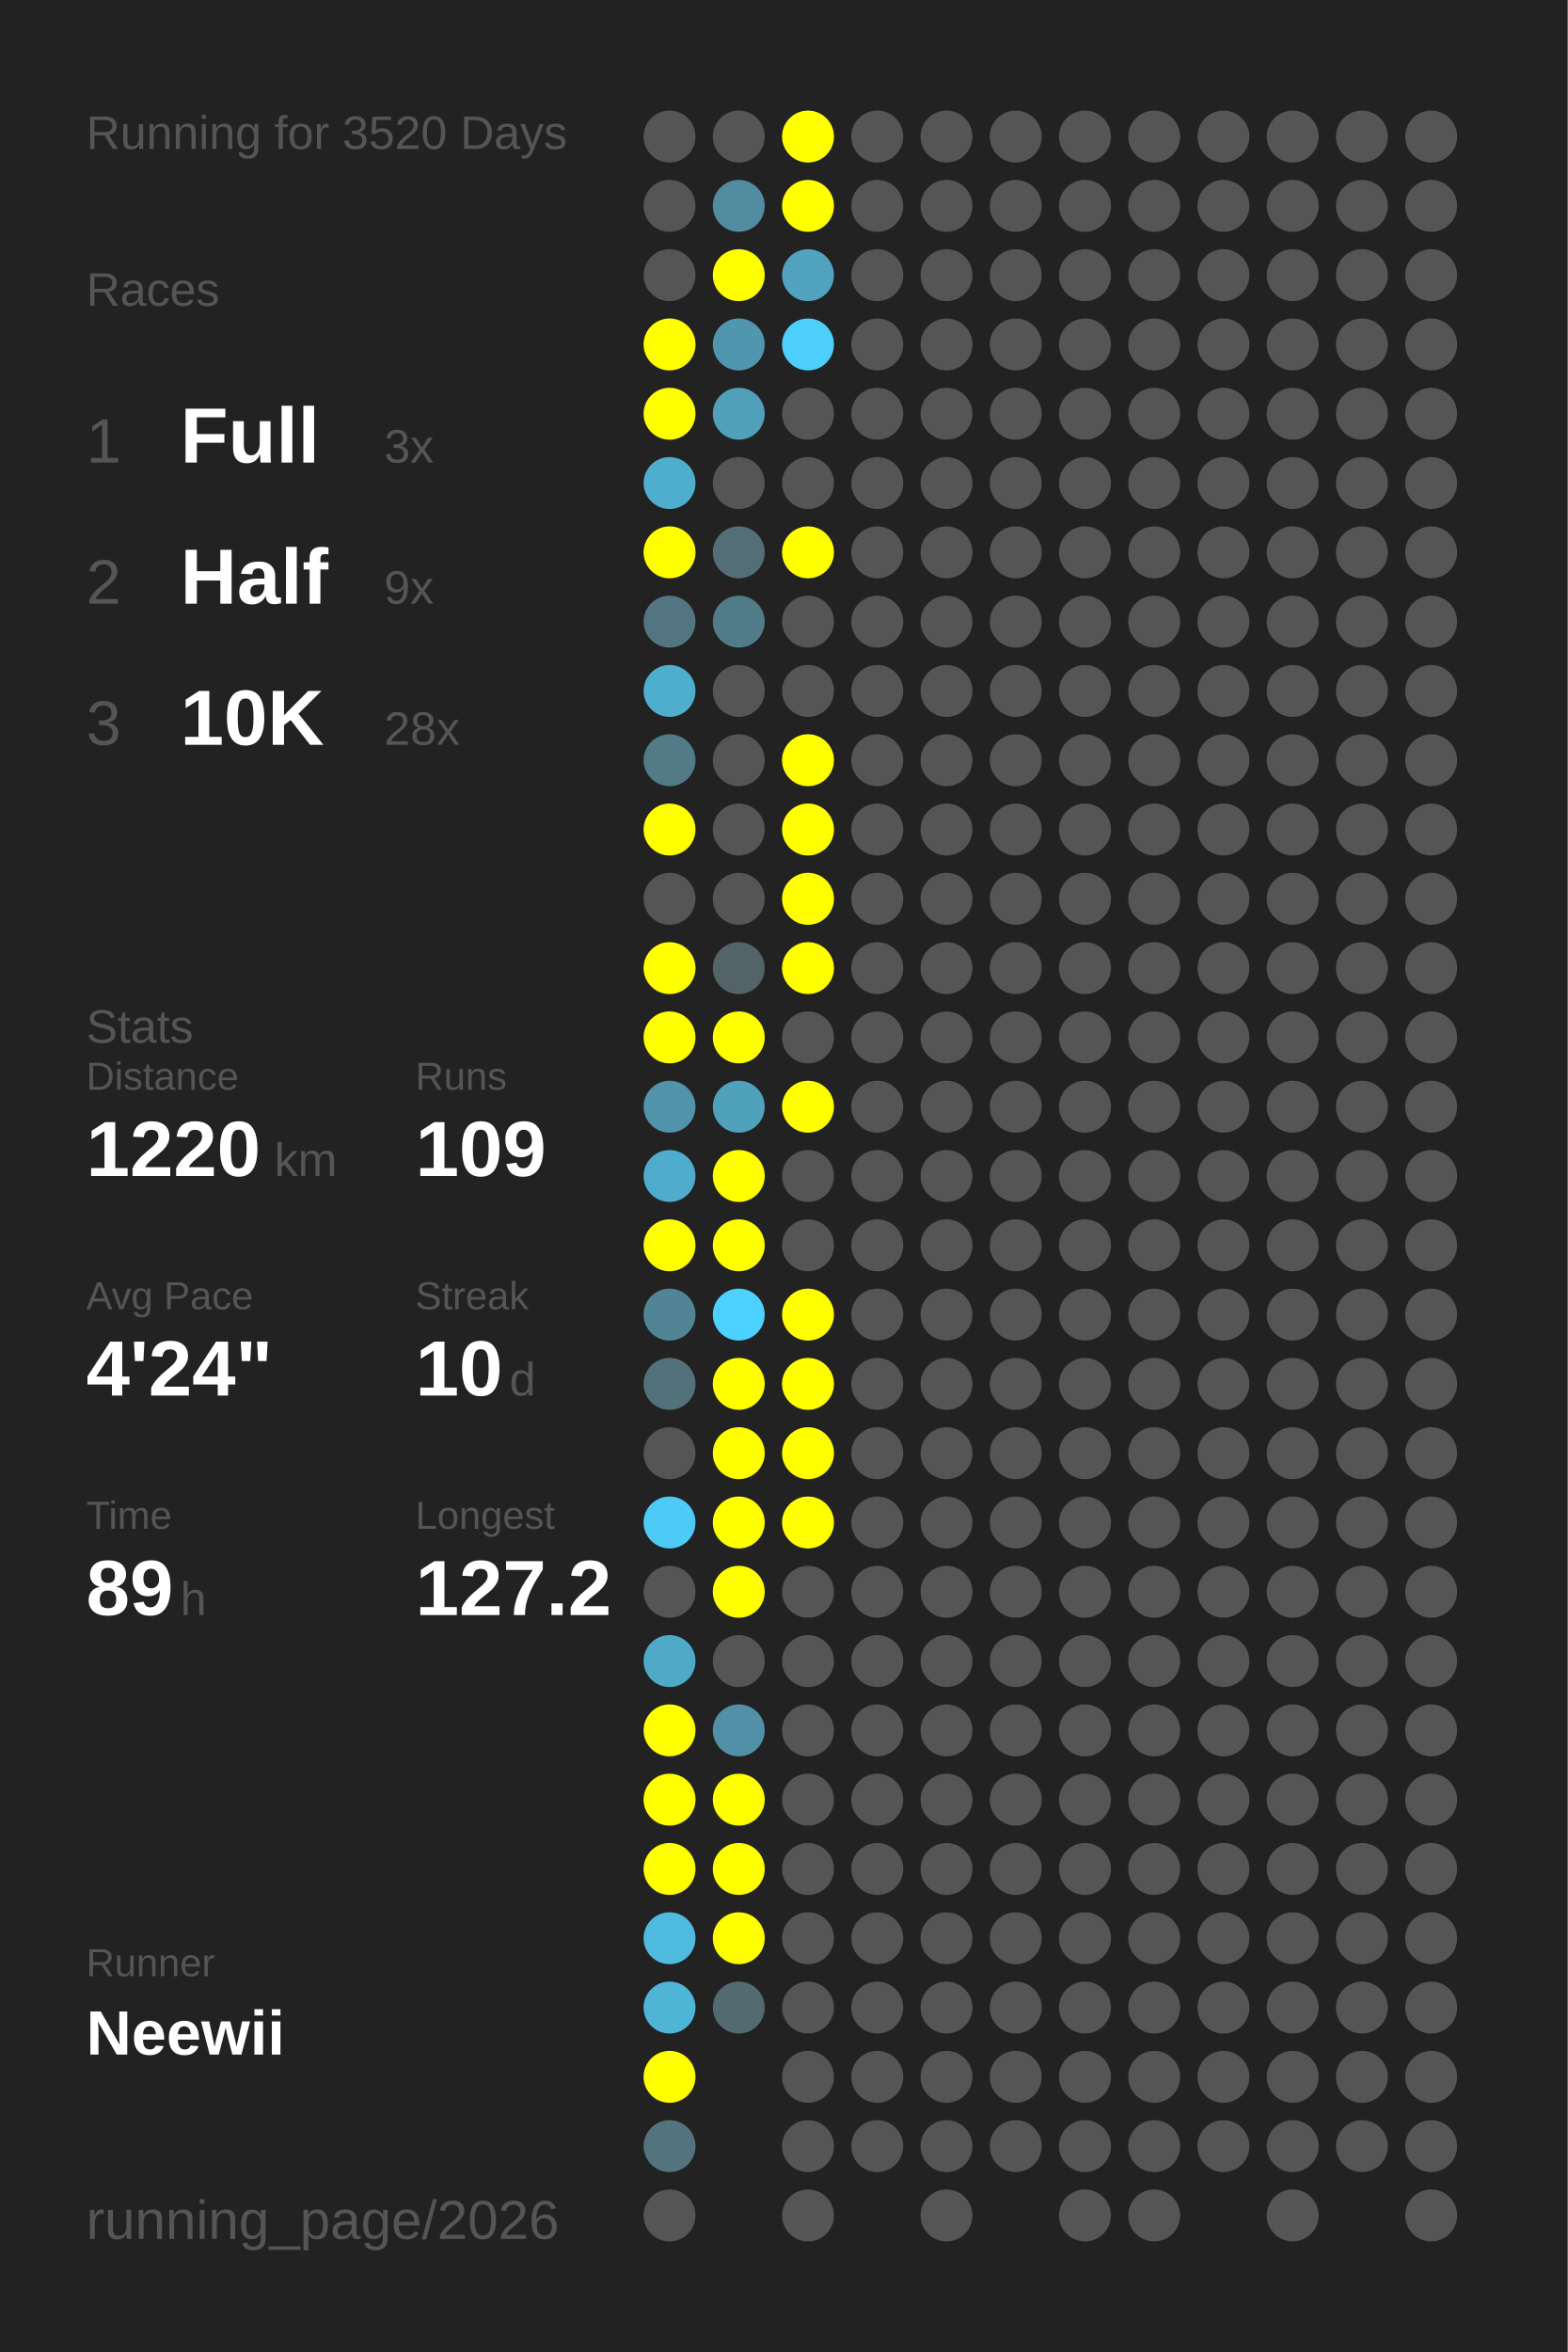
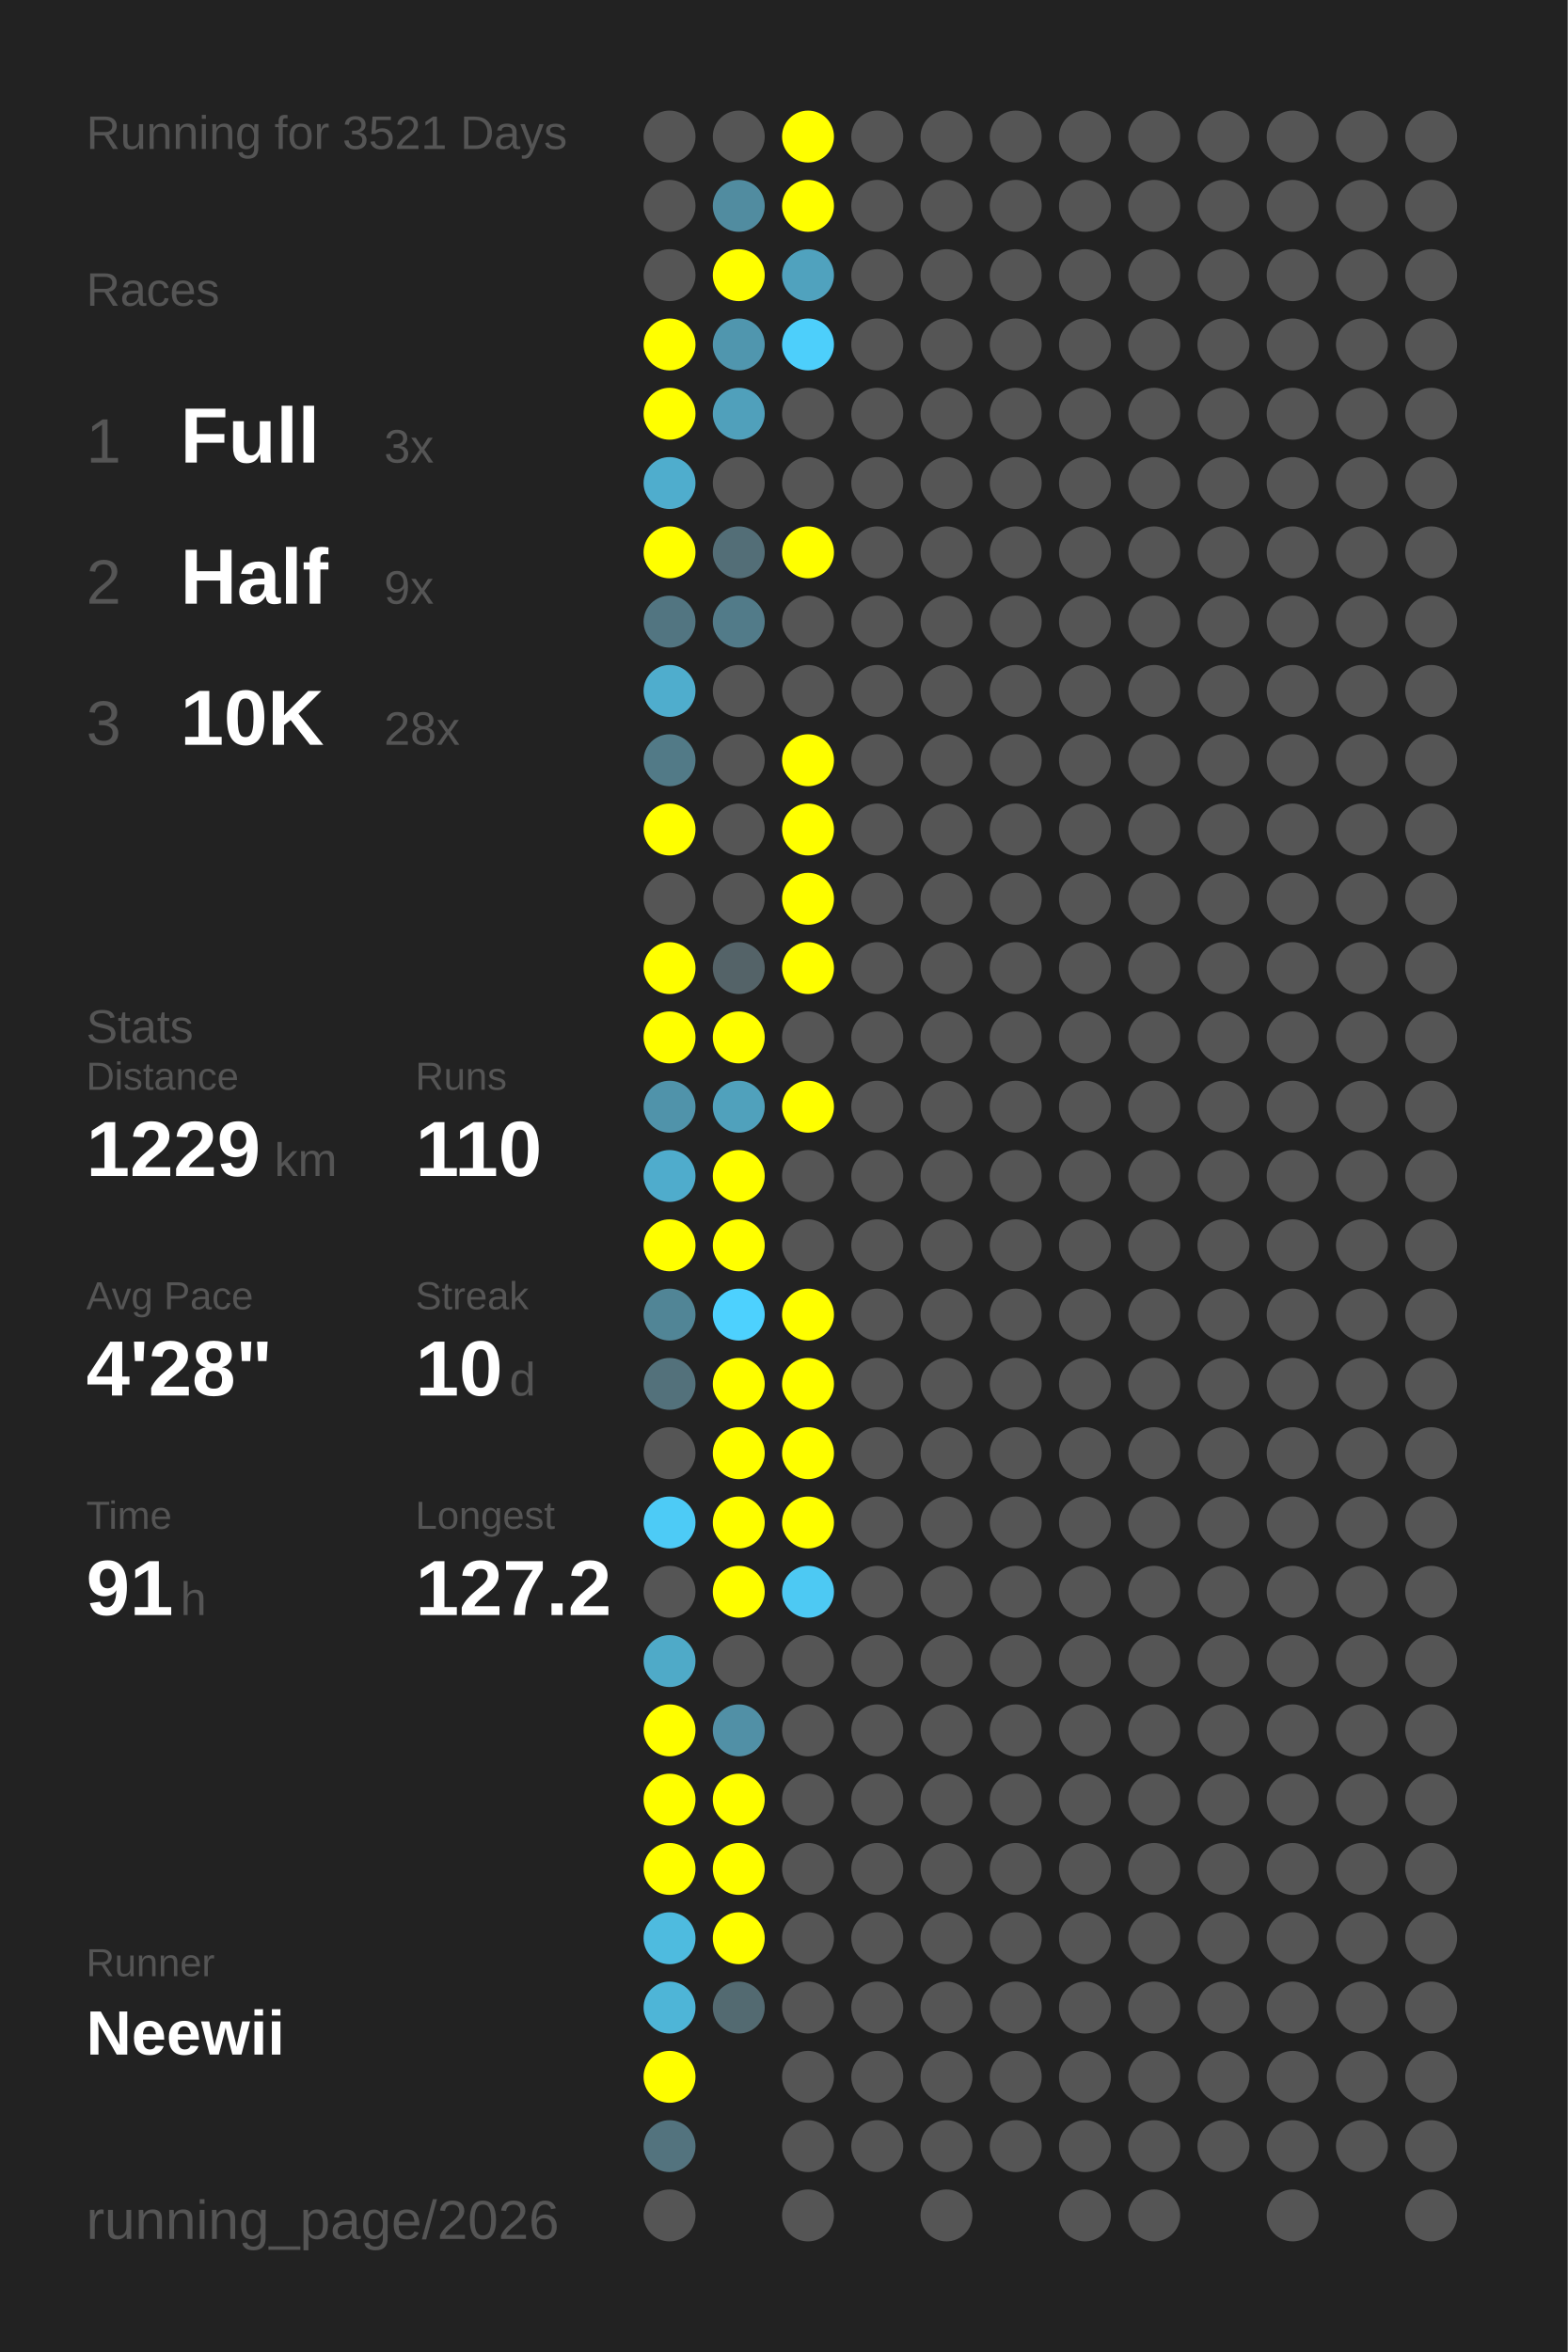
<svg xmlns="http://www.w3.org/2000/svg" baseProfile="full" height="300mm" version="1.1" viewBox="0,0,200,300" width="200mm">
  <defs />
  <rect fill="#222222" height="300" width="200" x="0" y="0" />
-   <text fill="#555555" style="font-size:6px; font-family:Arial;" x="11" y="19">Running for 3520 Days</text>
+   <text fill="#555555" style="font-size:6px; font-family:Arial;" x="11" y="19">Running for 3521 Days</text>
  <text fill="#555555" style="font-size:6px; font-family:Arial;" x="11" y="39">Races</text>
  <text fill="#555555" style="font-size:8px; font-family:Arial;" x="11" y="59">1</text>
  <text fill="#FFFFFF" style="font-size:10px; font-family:Arial; font-weight:bold;" x="23" y="59">Full</text>
  <text fill="#555555" style="font-size:6px; font-family:Arial;" x="49" y="59">3x</text>
  <text fill="#555555" style="font-size:8px; font-family:Arial;" x="11" y="77">2</text>
  <text fill="#FFFFFF" style="font-size:10px; font-family:Arial; font-weight:bold;" x="23" y="77">Half</text>
  <text fill="#555555" style="font-size:6px; font-family:Arial;" x="49" y="77">9x</text>
  <text fill="#555555" style="font-size:8px; font-family:Arial;" x="11" y="95">3</text>
  <text fill="#FFFFFF" style="font-size:10px; font-family:Arial; font-weight:bold;" x="23" y="95">10K</text>
  <text fill="#555555" style="font-size:6px; font-family:Arial;" x="49" y="95">28x</text>
  <text fill="#555555" style="font-size:6px; font-family:Arial;" x="11" y="133">Stats</text>
  <text fill="#555555" style="font-size:5px; font-family:Arial;" x="11" y="139">Distance</text>
-   <text fill="#FFFFFF" style="font-size:10px; font-family:Arial; font-weight:bold;" x="11" y="150">1220</text>
+   <text fill="#FFFFFF" style="font-size:10px; font-family:Arial; font-weight:bold;" x="11" y="150">1229</text>
  <text fill="#555555" style="font-size:6px; font-family:Arial;" x="35" y="150">km</text>
  <text fill="#555555" style="font-size:5px; font-family:Arial;" x="53" y="139">Runs</text>
-   <text fill="#FFFFFF" style="font-size:10px; font-family:Arial; font-weight:bold;" x="53" y="150">109</text>
+   <text fill="#FFFFFF" style="font-size:10px; font-family:Arial; font-weight:bold;" x="53" y="150">110</text>
  <text fill="#555555" style="font-size:5px; font-family:Arial;" x="11" y="167">Avg Pace</text>
-   <text fill="#FFFFFF" style="font-size:10px; font-family:Arial; font-weight:bold;" x="11" y="178">4'24"</text>
+   <text fill="#FFFFFF" style="font-size:10px; font-family:Arial; font-weight:bold;" x="11" y="178">4'28"</text>
  <text fill="#555555" style="font-size:5px; font-family:Arial;" x="53" y="167">Streak</text>
  <text fill="#FFFFFF" style="font-size:10px; font-family:Arial; font-weight:bold;" x="53" y="178">10</text>
  <text fill="#555555" style="font-size:6px; font-family:Arial;" x="65" y="178">d</text>
  <text fill="#555555" style="font-size:5px; font-family:Arial;" x="11" y="195">Time</text>
-   <text fill="#FFFFFF" style="font-size:10px; font-family:Arial; font-weight:bold;" x="11" y="206">89</text>
+   <text fill="#FFFFFF" style="font-size:10px; font-family:Arial; font-weight:bold;" x="11" y="206">91</text>
  <text fill="#555555" style="font-size:6px; font-family:Arial;" x="23" y="206">h</text>
  <text fill="#555555" style="font-size:5px; font-family:Arial;" x="53" y="195">Longest</text>
  <text fill="#FFFFFF" style="font-size:10px; font-family:Arial; font-weight:bold;" x="53" y="206">127.2</text>
  <text fill="#555555" style="font-size:5px; font-family:Arial;" x="11" y="252.065">Runner</text>
  <text fill="#FFFFFF" style="font-size:8px; font-family:Arial; font-weight:bold;" x="11" y="262.065">Neewii</text>
  <text fill="#555555" style="font-size:7px; font-family:Arial;" x="11" y="285.581">running_page/2026</text>
  <circle cx="85.417" cy="17.419" fill="#555555" r="3.312" />
  <circle cx="85.417" cy="26.258" fill="#555555" r="3.312" />
  <circle cx="85.417" cy="35.097" fill="#555555" r="3.312" />
  <circle cx="85.417" cy="43.935" fill="#FFFF00" r="3.312" />
  <circle cx="85.417" cy="52.774" fill="#FFFF00" r="3.312" />
  <circle cx="85.417" cy="61.613" fill="#4fadcd" r="3.312" />
  <circle cx="85.417" cy="70.452" fill="#FFFF00" r="3.312" />
  <circle cx="85.417" cy="79.29" fill="#527581" r="3.312" />
  <circle cx="85.417" cy="88.129" fill="#4fadcd" r="3.312" />
  <circle cx="85.417" cy="96.968" fill="#527a87" r="3.312" />
  <circle cx="85.417" cy="105.806" fill="#FFFF00" r="3.312" />
  <circle cx="85.417" cy="114.645" fill="#555555" r="3.312" />
  <circle cx="85.417" cy="123.484" fill="#FFFF00" r="3.312" />
  <circle cx="85.417" cy="132.323" fill="#FFFF00" r="3.312" />
  <circle cx="85.417" cy="141.161" fill="#5093aa" r="3.312" />
  <circle cx="85.417" cy="150" fill="#4faccc" r="3.312" />
  <circle cx="85.417" cy="158.839" fill="#FFFF00" r="3.312" />
  <circle cx="85.417" cy="167.677" fill="#518596" r="3.312" />
  <circle cx="85.417" cy="176.516" fill="#53717b" r="3.312" />
  <circle cx="85.417" cy="185.355" fill="#555555" r="3.312" />
  <circle cx="85.417" cy="194.194" fill="#4dcbf6" r="3.312" />
  <circle cx="85.417" cy="203.032" fill="#555555" r="3.312" />
  <circle cx="85.417" cy="211.871" fill="#4faac8" r="3.312" />
  <circle cx="85.417" cy="220.71" fill="#FFFF00" r="3.312" />
  <circle cx="85.417" cy="229.548" fill="#FFFF00" r="3.312" />
  <circle cx="85.417" cy="238.387" fill="#FFFF00" r="3.312" />
  <circle cx="85.417" cy="247.226" fill="#4ebbdf" r="3.312" />
  <circle cx="85.417" cy="256.065" fill="#4eb5d7" r="3.312" />
  <circle cx="85.417" cy="264.903" fill="#FFFF00" r="3.312" />
  <circle cx="85.417" cy="273.742" fill="#53737e" r="3.312" />
  <circle cx="85.417" cy="282.581" fill="#555555" r="3.312" />
  <circle cx="94.25" cy="17.419" fill="#555555" r="3.312" />
  <circle cx="94.25" cy="26.258" fill="#518ca0" r="3.312" />
  <circle cx="94.25" cy="35.097" fill="#FFFF00" r="3.312" />
  <circle cx="94.25" cy="43.935" fill="#5096ae" r="3.312" />
  <circle cx="94.25" cy="52.774" fill="#50a0bb" r="3.312" />
  <circle cx="94.25" cy="61.613" fill="#555555" r="3.312" />
  <circle cx="94.25" cy="70.452" fill="#536e77" r="3.312" />
  <circle cx="94.25" cy="79.29" fill="#527b89" r="3.312" />
  <circle cx="94.25" cy="88.129" fill="#555555" r="3.312" />
  <circle cx="94.25" cy="96.968" fill="#555555" r="3.312" />
  <circle cx="94.25" cy="105.806" fill="#555555" r="3.312" />
  <circle cx="94.25" cy="114.645" fill="#555555" r="3.312" />
  <circle cx="94.25" cy="123.484" fill="#546368" r="3.312" />
  <circle cx="94.25" cy="132.323" fill="#FFFF00" r="3.312" />
  <circle cx="94.25" cy="141.161" fill="#50a1bc" r="3.312" />
  <circle cx="94.25" cy="150" fill="#FFFF00" r="3.312" />
  <circle cx="94.25" cy="158.839" fill="#FFFF00" r="3.312" />
  <circle cx="94.25" cy="167.677" fill="#4dd1fe" r="3.312" />
  <circle cx="94.25" cy="176.516" fill="#FFFF00" r="3.312" />
  <circle cx="94.25" cy="185.355" fill="#FFFF00" r="3.312" />
  <circle cx="94.25" cy="194.194" fill="#FFFF00" r="3.312" />
  <circle cx="94.25" cy="203.032" fill="#FFFF00" r="3.312" />
  <circle cx="94.25" cy="211.871" fill="#555555" r="3.312" />
  <circle cx="94.25" cy="220.71" fill="#5190a6" r="3.312" />
  <circle cx="94.25" cy="229.548" fill="#FFFF00" r="3.312" />
  <circle cx="94.25" cy="238.387" fill="#FFFF00" r="3.312" />
  <circle cx="94.25" cy="247.226" fill="#FFFF00" r="3.312" />
  <circle cx="94.25" cy="256.065" fill="#536a71" r="3.312" />
  <circle cx="103.083" cy="17.419" fill="#FFFF00" r="3.312" />
  <circle cx="103.083" cy="26.258" fill="#FFFF00" r="3.312" />
  <circle cx="103.083" cy="35.097" fill="#50a2be" r="3.312" />
  <circle cx="103.083" cy="43.935" fill="#4dcffb" r="3.312" />
  <circle cx="103.083" cy="52.774" fill="#555555" r="3.312" />
  <circle cx="103.083" cy="61.613" fill="#555555" r="3.312" />
  <circle cx="103.083" cy="70.452" fill="#FFFF00" r="3.312" />
  <circle cx="103.083" cy="79.29" fill="#555555" r="3.312" />
  <circle cx="103.083" cy="88.129" fill="#555555" r="3.312" />
  <circle cx="103.083" cy="96.968" fill="#FFFF00" r="3.312" />
  <circle cx="103.083" cy="105.806" fill="#FFFF00" r="3.312" />
  <circle cx="103.083" cy="114.645" fill="#FFFF00" r="3.312" />
  <circle cx="103.083" cy="123.484" fill="#FFFF00" r="3.312" />
  <circle cx="103.083" cy="132.323" fill="#555555" r="3.312" />
  <circle cx="103.083" cy="141.161" fill="#FFFF00" r="3.312" />
  <circle cx="103.083" cy="150" fill="#555555" r="3.312" />
  <circle cx="103.083" cy="158.839" fill="#555555" r="3.312" />
  <circle cx="103.083" cy="167.677" fill="#FFFF00" r="3.312" />
  <circle cx="103.083" cy="176.516" fill="#FFFF00" r="3.312" />
  <circle cx="103.083" cy="185.355" fill="#FFFF00" r="3.312" />
  <circle cx="103.083" cy="194.194" fill="#FFFF00" r="3.312" />
-   <circle cx="103.083" cy="203.032" fill="#555555" r="3.312" />
+   <circle cx="103.083" cy="203.032" fill="#4dc9f3" r="3.312" />
  <circle cx="103.083" cy="211.871" fill="#555555" r="3.312" />
  <circle cx="103.083" cy="220.71" fill="#555555" r="3.312" />
  <circle cx="103.083" cy="229.548" fill="#555555" r="3.312" />
  <circle cx="103.083" cy="238.387" fill="#555555" r="3.312" />
  <circle cx="103.083" cy="247.226" fill="#555555" r="3.312" />
  <circle cx="103.083" cy="256.065" fill="#555555" r="3.312" />
  <circle cx="103.083" cy="264.903" fill="#555555" r="3.312" />
  <circle cx="103.083" cy="273.742" fill="#555555" r="3.312" />
  <circle cx="103.083" cy="282.581" fill="#555555" r="3.312" />
  <circle cx="111.917" cy="17.419" fill="#555555" r="3.312" />
  <circle cx="111.917" cy="26.258" fill="#555555" r="3.312" />
  <circle cx="111.917" cy="35.097" fill="#555555" r="3.312" />
  <circle cx="111.917" cy="43.935" fill="#555555" r="3.312" />
  <circle cx="111.917" cy="52.774" fill="#555555" r="3.312" />
  <circle cx="111.917" cy="61.613" fill="#555555" r="3.312" />
  <circle cx="111.917" cy="70.452" fill="#555555" r="3.312" />
  <circle cx="111.917" cy="79.29" fill="#555555" r="3.312" />
  <circle cx="111.917" cy="88.129" fill="#555555" r="3.312" />
  <circle cx="111.917" cy="96.968" fill="#555555" r="3.312" />
  <circle cx="111.917" cy="105.806" fill="#555555" r="3.312" />
  <circle cx="111.917" cy="114.645" fill="#555555" r="3.312" />
  <circle cx="111.917" cy="123.484" fill="#555555" r="3.312" />
  <circle cx="111.917" cy="132.323" fill="#555555" r="3.312" />
  <circle cx="111.917" cy="141.161" fill="#555555" r="3.312" />
  <circle cx="111.917" cy="150" fill="#555555" r="3.312" />
  <circle cx="111.917" cy="158.839" fill="#555555" r="3.312" />
  <circle cx="111.917" cy="167.677" fill="#555555" r="3.312" />
  <circle cx="111.917" cy="176.516" fill="#555555" r="3.312" />
  <circle cx="111.917" cy="185.355" fill="#555555" r="3.312" />
  <circle cx="111.917" cy="194.194" fill="#555555" r="3.312" />
  <circle cx="111.917" cy="203.032" fill="#555555" r="3.312" />
  <circle cx="111.917" cy="211.871" fill="#555555" r="3.312" />
  <circle cx="111.917" cy="220.71" fill="#555555" r="3.312" />
  <circle cx="111.917" cy="229.548" fill="#555555" r="3.312" />
  <circle cx="111.917" cy="238.387" fill="#555555" r="3.312" />
  <circle cx="111.917" cy="247.226" fill="#555555" r="3.312" />
  <circle cx="111.917" cy="256.065" fill="#555555" r="3.312" />
  <circle cx="111.917" cy="264.903" fill="#555555" r="3.312" />
  <circle cx="111.917" cy="273.742" fill="#555555" r="3.312" />
  <circle cx="120.75" cy="17.419" fill="#555555" r="3.312" />
  <circle cx="120.75" cy="26.258" fill="#555555" r="3.312" />
  <circle cx="120.75" cy="35.097" fill="#555555" r="3.312" />
  <circle cx="120.75" cy="43.935" fill="#555555" r="3.312" />
  <circle cx="120.75" cy="52.774" fill="#555555" r="3.312" />
  <circle cx="120.75" cy="61.613" fill="#555555" r="3.312" />
  <circle cx="120.75" cy="70.452" fill="#555555" r="3.312" />
  <circle cx="120.75" cy="79.29" fill="#555555" r="3.312" />
  <circle cx="120.75" cy="88.129" fill="#555555" r="3.312" />
  <circle cx="120.75" cy="96.968" fill="#555555" r="3.312" />
  <circle cx="120.75" cy="105.806" fill="#555555" r="3.312" />
  <circle cx="120.75" cy="114.645" fill="#555555" r="3.312" />
  <circle cx="120.75" cy="123.484" fill="#555555" r="3.312" />
  <circle cx="120.75" cy="132.323" fill="#555555" r="3.312" />
  <circle cx="120.75" cy="141.161" fill="#555555" r="3.312" />
  <circle cx="120.75" cy="150" fill="#555555" r="3.312" />
  <circle cx="120.75" cy="158.839" fill="#555555" r="3.312" />
  <circle cx="120.75" cy="167.677" fill="#555555" r="3.312" />
  <circle cx="120.75" cy="176.516" fill="#555555" r="3.312" />
  <circle cx="120.75" cy="185.355" fill="#555555" r="3.312" />
  <circle cx="120.75" cy="194.194" fill="#555555" r="3.312" />
  <circle cx="120.75" cy="203.032" fill="#555555" r="3.312" />
  <circle cx="120.75" cy="211.871" fill="#555555" r="3.312" />
  <circle cx="120.75" cy="220.71" fill="#555555" r="3.312" />
  <circle cx="120.75" cy="229.548" fill="#555555" r="3.312" />
  <circle cx="120.75" cy="238.387" fill="#555555" r="3.312" />
  <circle cx="120.75" cy="247.226" fill="#555555" r="3.312" />
  <circle cx="120.75" cy="256.065" fill="#555555" r="3.312" />
  <circle cx="120.75" cy="264.903" fill="#555555" r="3.312" />
  <circle cx="120.75" cy="273.742" fill="#555555" r="3.312" />
  <circle cx="120.75" cy="282.581" fill="#555555" r="3.312" />
  <circle cx="129.583" cy="17.419" fill="#555555" r="3.312" />
  <circle cx="129.583" cy="26.258" fill="#555555" r="3.312" />
  <circle cx="129.583" cy="35.097" fill="#555555" r="3.312" />
  <circle cx="129.583" cy="43.935" fill="#555555" r="3.312" />
  <circle cx="129.583" cy="52.774" fill="#555555" r="3.312" />
  <circle cx="129.583" cy="61.613" fill="#555555" r="3.312" />
  <circle cx="129.583" cy="70.452" fill="#555555" r="3.312" />
  <circle cx="129.583" cy="79.29" fill="#555555" r="3.312" />
  <circle cx="129.583" cy="88.129" fill="#555555" r="3.312" />
  <circle cx="129.583" cy="96.968" fill="#555555" r="3.312" />
  <circle cx="129.583" cy="105.806" fill="#555555" r="3.312" />
  <circle cx="129.583" cy="114.645" fill="#555555" r="3.312" />
  <circle cx="129.583" cy="123.484" fill="#555555" r="3.312" />
  <circle cx="129.583" cy="132.323" fill="#555555" r="3.312" />
  <circle cx="129.583" cy="141.161" fill="#555555" r="3.312" />
  <circle cx="129.583" cy="150" fill="#555555" r="3.312" />
  <circle cx="129.583" cy="158.839" fill="#555555" r="3.312" />
  <circle cx="129.583" cy="167.677" fill="#555555" r="3.312" />
  <circle cx="129.583" cy="176.516" fill="#555555" r="3.312" />
  <circle cx="129.583" cy="185.355" fill="#555555" r="3.312" />
  <circle cx="129.583" cy="194.194" fill="#555555" r="3.312" />
  <circle cx="129.583" cy="203.032" fill="#555555" r="3.312" />
  <circle cx="129.583" cy="211.871" fill="#555555" r="3.312" />
  <circle cx="129.583" cy="220.71" fill="#555555" r="3.312" />
  <circle cx="129.583" cy="229.548" fill="#555555" r="3.312" />
  <circle cx="129.583" cy="238.387" fill="#555555" r="3.312" />
  <circle cx="129.583" cy="247.226" fill="#555555" r="3.312" />
  <circle cx="129.583" cy="256.065" fill="#555555" r="3.312" />
  <circle cx="129.583" cy="264.903" fill="#555555" r="3.312" />
  <circle cx="129.583" cy="273.742" fill="#555555" r="3.312" />
  <circle cx="138.417" cy="17.419" fill="#555555" r="3.312" />
  <circle cx="138.417" cy="26.258" fill="#555555" r="3.312" />
  <circle cx="138.417" cy="35.097" fill="#555555" r="3.312" />
  <circle cx="138.417" cy="43.935" fill="#555555" r="3.312" />
  <circle cx="138.417" cy="52.774" fill="#555555" r="3.312" />
  <circle cx="138.417" cy="61.613" fill="#555555" r="3.312" />
  <circle cx="138.417" cy="70.452" fill="#555555" r="3.312" />
  <circle cx="138.417" cy="79.29" fill="#555555" r="3.312" />
  <circle cx="138.417" cy="88.129" fill="#555555" r="3.312" />
  <circle cx="138.417" cy="96.968" fill="#555555" r="3.312" />
  <circle cx="138.417" cy="105.806" fill="#555555" r="3.312" />
  <circle cx="138.417" cy="114.645" fill="#555555" r="3.312" />
  <circle cx="138.417" cy="123.484" fill="#555555" r="3.312" />
  <circle cx="138.417" cy="132.323" fill="#555555" r="3.312" />
  <circle cx="138.417" cy="141.161" fill="#555555" r="3.312" />
  <circle cx="138.417" cy="150" fill="#555555" r="3.312" />
  <circle cx="138.417" cy="158.839" fill="#555555" r="3.312" />
  <circle cx="138.417" cy="167.677" fill="#555555" r="3.312" />
  <circle cx="138.417" cy="176.516" fill="#555555" r="3.312" />
  <circle cx="138.417" cy="185.355" fill="#555555" r="3.312" />
  <circle cx="138.417" cy="194.194" fill="#555555" r="3.312" />
  <circle cx="138.417" cy="203.032" fill="#555555" r="3.312" />
  <circle cx="138.417" cy="211.871" fill="#555555" r="3.312" />
  <circle cx="138.417" cy="220.71" fill="#555555" r="3.312" />
  <circle cx="138.417" cy="229.548" fill="#555555" r="3.312" />
  <circle cx="138.417" cy="238.387" fill="#555555" r="3.312" />
  <circle cx="138.417" cy="247.226" fill="#555555" r="3.312" />
  <circle cx="138.417" cy="256.065" fill="#555555" r="3.312" />
  <circle cx="138.417" cy="264.903" fill="#555555" r="3.312" />
  <circle cx="138.417" cy="273.742" fill="#555555" r="3.312" />
  <circle cx="138.417" cy="282.581" fill="#555555" r="3.312" />
  <circle cx="147.25" cy="17.419" fill="#555555" r="3.312" />
  <circle cx="147.25" cy="26.258" fill="#555555" r="3.312" />
  <circle cx="147.25" cy="35.097" fill="#555555" r="3.312" />
  <circle cx="147.25" cy="43.935" fill="#555555" r="3.312" />
  <circle cx="147.25" cy="52.774" fill="#555555" r="3.312" />
  <circle cx="147.25" cy="61.613" fill="#555555" r="3.312" />
  <circle cx="147.25" cy="70.452" fill="#555555" r="3.312" />
  <circle cx="147.25" cy="79.29" fill="#555555" r="3.312" />
  <circle cx="147.25" cy="88.129" fill="#555555" r="3.312" />
  <circle cx="147.25" cy="96.968" fill="#555555" r="3.312" />
  <circle cx="147.25" cy="105.806" fill="#555555" r="3.312" />
  <circle cx="147.25" cy="114.645" fill="#555555" r="3.312" />
  <circle cx="147.25" cy="123.484" fill="#555555" r="3.312" />
  <circle cx="147.25" cy="132.323" fill="#555555" r="3.312" />
  <circle cx="147.25" cy="141.161" fill="#555555" r="3.312" />
  <circle cx="147.25" cy="150" fill="#555555" r="3.312" />
  <circle cx="147.25" cy="158.839" fill="#555555" r="3.312" />
  <circle cx="147.25" cy="167.677" fill="#555555" r="3.312" />
  <circle cx="147.25" cy="176.516" fill="#555555" r="3.312" />
  <circle cx="147.25" cy="185.355" fill="#555555" r="3.312" />
  <circle cx="147.25" cy="194.194" fill="#555555" r="3.312" />
  <circle cx="147.25" cy="203.032" fill="#555555" r="3.312" />
  <circle cx="147.25" cy="211.871" fill="#555555" r="3.312" />
  <circle cx="147.25" cy="220.71" fill="#555555" r="3.312" />
  <circle cx="147.25" cy="229.548" fill="#555555" r="3.312" />
  <circle cx="147.25" cy="238.387" fill="#555555" r="3.312" />
  <circle cx="147.25" cy="247.226" fill="#555555" r="3.312" />
  <circle cx="147.25" cy="256.065" fill="#555555" r="3.312" />
  <circle cx="147.25" cy="264.903" fill="#555555" r="3.312" />
  <circle cx="147.25" cy="273.742" fill="#555555" r="3.312" />
  <circle cx="147.25" cy="282.581" fill="#555555" r="3.312" />
  <circle cx="156.083" cy="17.419" fill="#555555" r="3.312" />
  <circle cx="156.083" cy="26.258" fill="#555555" r="3.312" />
  <circle cx="156.083" cy="35.097" fill="#555555" r="3.312" />
  <circle cx="156.083" cy="43.935" fill="#555555" r="3.312" />
  <circle cx="156.083" cy="52.774" fill="#555555" r="3.312" />
  <circle cx="156.083" cy="61.613" fill="#555555" r="3.312" />
  <circle cx="156.083" cy="70.452" fill="#555555" r="3.312" />
  <circle cx="156.083" cy="79.29" fill="#555555" r="3.312" />
  <circle cx="156.083" cy="88.129" fill="#555555" r="3.312" />
  <circle cx="156.083" cy="96.968" fill="#555555" r="3.312" />
  <circle cx="156.083" cy="105.806" fill="#555555" r="3.312" />
  <circle cx="156.083" cy="114.645" fill="#555555" r="3.312" />
  <circle cx="156.083" cy="123.484" fill="#555555" r="3.312" />
  <circle cx="156.083" cy="132.323" fill="#555555" r="3.312" />
  <circle cx="156.083" cy="141.161" fill="#555555" r="3.312" />
  <circle cx="156.083" cy="150" fill="#555555" r="3.312" />
  <circle cx="156.083" cy="158.839" fill="#555555" r="3.312" />
  <circle cx="156.083" cy="167.677" fill="#555555" r="3.312" />
  <circle cx="156.083" cy="176.516" fill="#555555" r="3.312" />
  <circle cx="156.083" cy="185.355" fill="#555555" r="3.312" />
  <circle cx="156.083" cy="194.194" fill="#555555" r="3.312" />
  <circle cx="156.083" cy="203.032" fill="#555555" r="3.312" />
  <circle cx="156.083" cy="211.871" fill="#555555" r="3.312" />
  <circle cx="156.083" cy="220.71" fill="#555555" r="3.312" />
  <circle cx="156.083" cy="229.548" fill="#555555" r="3.312" />
  <circle cx="156.083" cy="238.387" fill="#555555" r="3.312" />
  <circle cx="156.083" cy="247.226" fill="#555555" r="3.312" />
  <circle cx="156.083" cy="256.065" fill="#555555" r="3.312" />
  <circle cx="156.083" cy="264.903" fill="#555555" r="3.312" />
  <circle cx="156.083" cy="273.742" fill="#555555" r="3.312" />
  <circle cx="164.917" cy="17.419" fill="#555555" r="3.312" />
  <circle cx="164.917" cy="26.258" fill="#555555" r="3.312" />
  <circle cx="164.917" cy="35.097" fill="#555555" r="3.312" />
  <circle cx="164.917" cy="43.935" fill="#555555" r="3.312" />
  <circle cx="164.917" cy="52.774" fill="#555555" r="3.312" />
  <circle cx="164.917" cy="61.613" fill="#555555" r="3.312" />
  <circle cx="164.917" cy="70.452" fill="#555555" r="3.312" />
  <circle cx="164.917" cy="79.29" fill="#555555" r="3.312" />
  <circle cx="164.917" cy="88.129" fill="#555555" r="3.312" />
  <circle cx="164.917" cy="96.968" fill="#555555" r="3.312" />
  <circle cx="164.917" cy="105.806" fill="#555555" r="3.312" />
  <circle cx="164.917" cy="114.645" fill="#555555" r="3.312" />
  <circle cx="164.917" cy="123.484" fill="#555555" r="3.312" />
  <circle cx="164.917" cy="132.323" fill="#555555" r="3.312" />
  <circle cx="164.917" cy="141.161" fill="#555555" r="3.312" />
  <circle cx="164.917" cy="150" fill="#555555" r="3.312" />
  <circle cx="164.917" cy="158.839" fill="#555555" r="3.312" />
  <circle cx="164.917" cy="167.677" fill="#555555" r="3.312" />
  <circle cx="164.917" cy="176.516" fill="#555555" r="3.312" />
  <circle cx="164.917" cy="185.355" fill="#555555" r="3.312" />
  <circle cx="164.917" cy="194.194" fill="#555555" r="3.312" />
  <circle cx="164.917" cy="203.032" fill="#555555" r="3.312" />
  <circle cx="164.917" cy="211.871" fill="#555555" r="3.312" />
  <circle cx="164.917" cy="220.71" fill="#555555" r="3.312" />
  <circle cx="164.917" cy="229.548" fill="#555555" r="3.312" />
  <circle cx="164.917" cy="238.387" fill="#555555" r="3.312" />
  <circle cx="164.917" cy="247.226" fill="#555555" r="3.312" />
  <circle cx="164.917" cy="256.065" fill="#555555" r="3.312" />
  <circle cx="164.917" cy="264.903" fill="#555555" r="3.312" />
  <circle cx="164.917" cy="273.742" fill="#555555" r="3.312" />
  <circle cx="164.917" cy="282.581" fill="#555555" r="3.312" />
  <circle cx="173.75" cy="17.419" fill="#555555" r="3.312" />
  <circle cx="173.75" cy="26.258" fill="#555555" r="3.312" />
  <circle cx="173.75" cy="35.097" fill="#555555" r="3.312" />
  <circle cx="173.75" cy="43.935" fill="#555555" r="3.312" />
  <circle cx="173.75" cy="52.774" fill="#555555" r="3.312" />
  <circle cx="173.75" cy="61.613" fill="#555555" r="3.312" />
  <circle cx="173.75" cy="70.452" fill="#555555" r="3.312" />
  <circle cx="173.75" cy="79.29" fill="#555555" r="3.312" />
  <circle cx="173.75" cy="88.129" fill="#555555" r="3.312" />
  <circle cx="173.75" cy="96.968" fill="#555555" r="3.312" />
  <circle cx="173.75" cy="105.806" fill="#555555" r="3.312" />
  <circle cx="173.75" cy="114.645" fill="#555555" r="3.312" />
  <circle cx="173.75" cy="123.484" fill="#555555" r="3.312" />
  <circle cx="173.75" cy="132.323" fill="#555555" r="3.312" />
  <circle cx="173.75" cy="141.161" fill="#555555" r="3.312" />
  <circle cx="173.75" cy="150" fill="#555555" r="3.312" />
  <circle cx="173.75" cy="158.839" fill="#555555" r="3.312" />
  <circle cx="173.75" cy="167.677" fill="#555555" r="3.312" />
  <circle cx="173.75" cy="176.516" fill="#555555" r="3.312" />
  <circle cx="173.75" cy="185.355" fill="#555555" r="3.312" />
  <circle cx="173.75" cy="194.194" fill="#555555" r="3.312" />
  <circle cx="173.75" cy="203.032" fill="#555555" r="3.312" />
  <circle cx="173.75" cy="211.871" fill="#555555" r="3.312" />
  <circle cx="173.75" cy="220.71" fill="#555555" r="3.312" />
  <circle cx="173.75" cy="229.548" fill="#555555" r="3.312" />
  <circle cx="173.75" cy="238.387" fill="#555555" r="3.312" />
  <circle cx="173.75" cy="247.226" fill="#555555" r="3.312" />
  <circle cx="173.75" cy="256.065" fill="#555555" r="3.312" />
  <circle cx="173.75" cy="264.903" fill="#555555" r="3.312" />
  <circle cx="173.75" cy="273.742" fill="#555555" r="3.312" />
  <circle cx="182.583" cy="17.419" fill="#555555" r="3.312" />
  <circle cx="182.583" cy="26.258" fill="#555555" r="3.312" />
  <circle cx="182.583" cy="35.097" fill="#555555" r="3.312" />
  <circle cx="182.583" cy="43.935" fill="#555555" r="3.312" />
  <circle cx="182.583" cy="52.774" fill="#555555" r="3.312" />
  <circle cx="182.583" cy="61.613" fill="#555555" r="3.312" />
  <circle cx="182.583" cy="70.452" fill="#555555" r="3.312" />
  <circle cx="182.583" cy="79.29" fill="#555555" r="3.312" />
  <circle cx="182.583" cy="88.129" fill="#555555" r="3.312" />
  <circle cx="182.583" cy="96.968" fill="#555555" r="3.312" />
  <circle cx="182.583" cy="105.806" fill="#555555" r="3.312" />
  <circle cx="182.583" cy="114.645" fill="#555555" r="3.312" />
  <circle cx="182.583" cy="123.484" fill="#555555" r="3.312" />
  <circle cx="182.583" cy="132.323" fill="#555555" r="3.312" />
  <circle cx="182.583" cy="141.161" fill="#555555" r="3.312" />
  <circle cx="182.583" cy="150" fill="#555555" r="3.312" />
  <circle cx="182.583" cy="158.839" fill="#555555" r="3.312" />
  <circle cx="182.583" cy="167.677" fill="#555555" r="3.312" />
  <circle cx="182.583" cy="176.516" fill="#555555" r="3.312" />
  <circle cx="182.583" cy="185.355" fill="#555555" r="3.312" />
  <circle cx="182.583" cy="194.194" fill="#555555" r="3.312" />
  <circle cx="182.583" cy="203.032" fill="#555555" r="3.312" />
  <circle cx="182.583" cy="211.871" fill="#555555" r="3.312" />
  <circle cx="182.583" cy="220.71" fill="#555555" r="3.312" />
  <circle cx="182.583" cy="229.548" fill="#555555" r="3.312" />
  <circle cx="182.583" cy="238.387" fill="#555555" r="3.312" />
  <circle cx="182.583" cy="247.226" fill="#555555" r="3.312" />
  <circle cx="182.583" cy="256.065" fill="#555555" r="3.312" />
  <circle cx="182.583" cy="264.903" fill="#555555" r="3.312" />
  <circle cx="182.583" cy="273.742" fill="#555555" r="3.312" />
  <circle cx="182.583" cy="282.581" fill="#555555" r="3.312" />
</svg>
